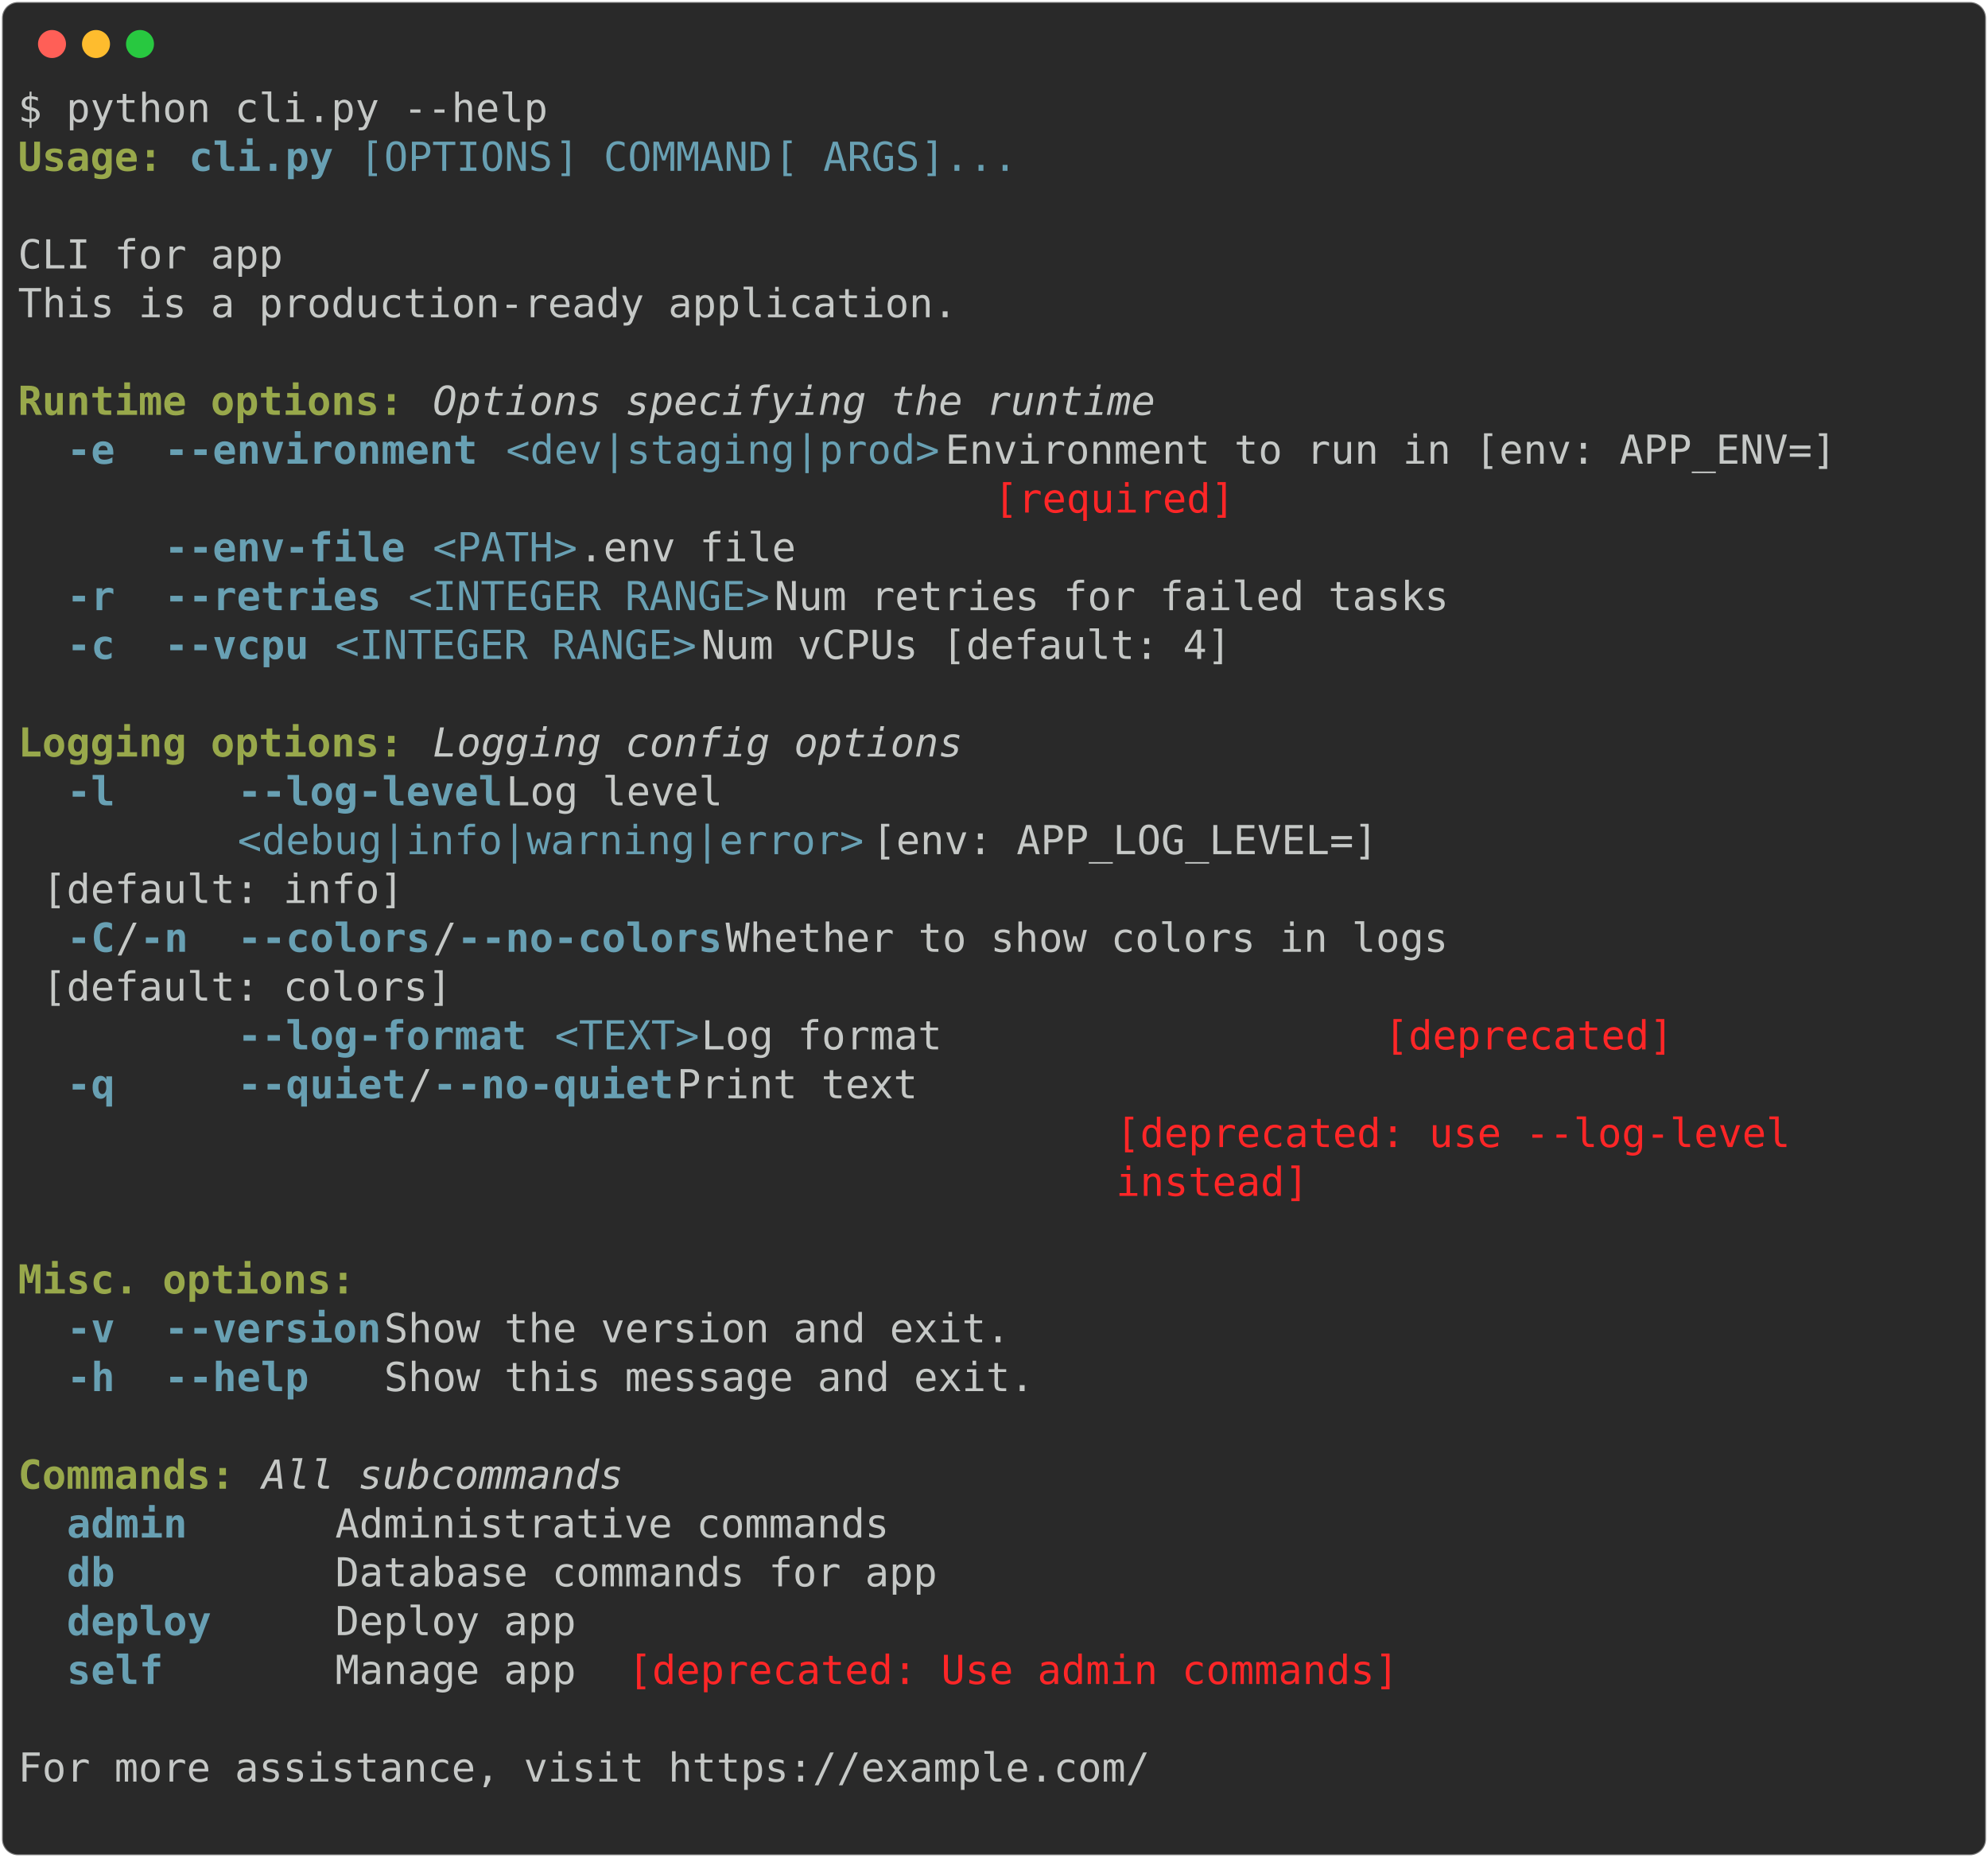
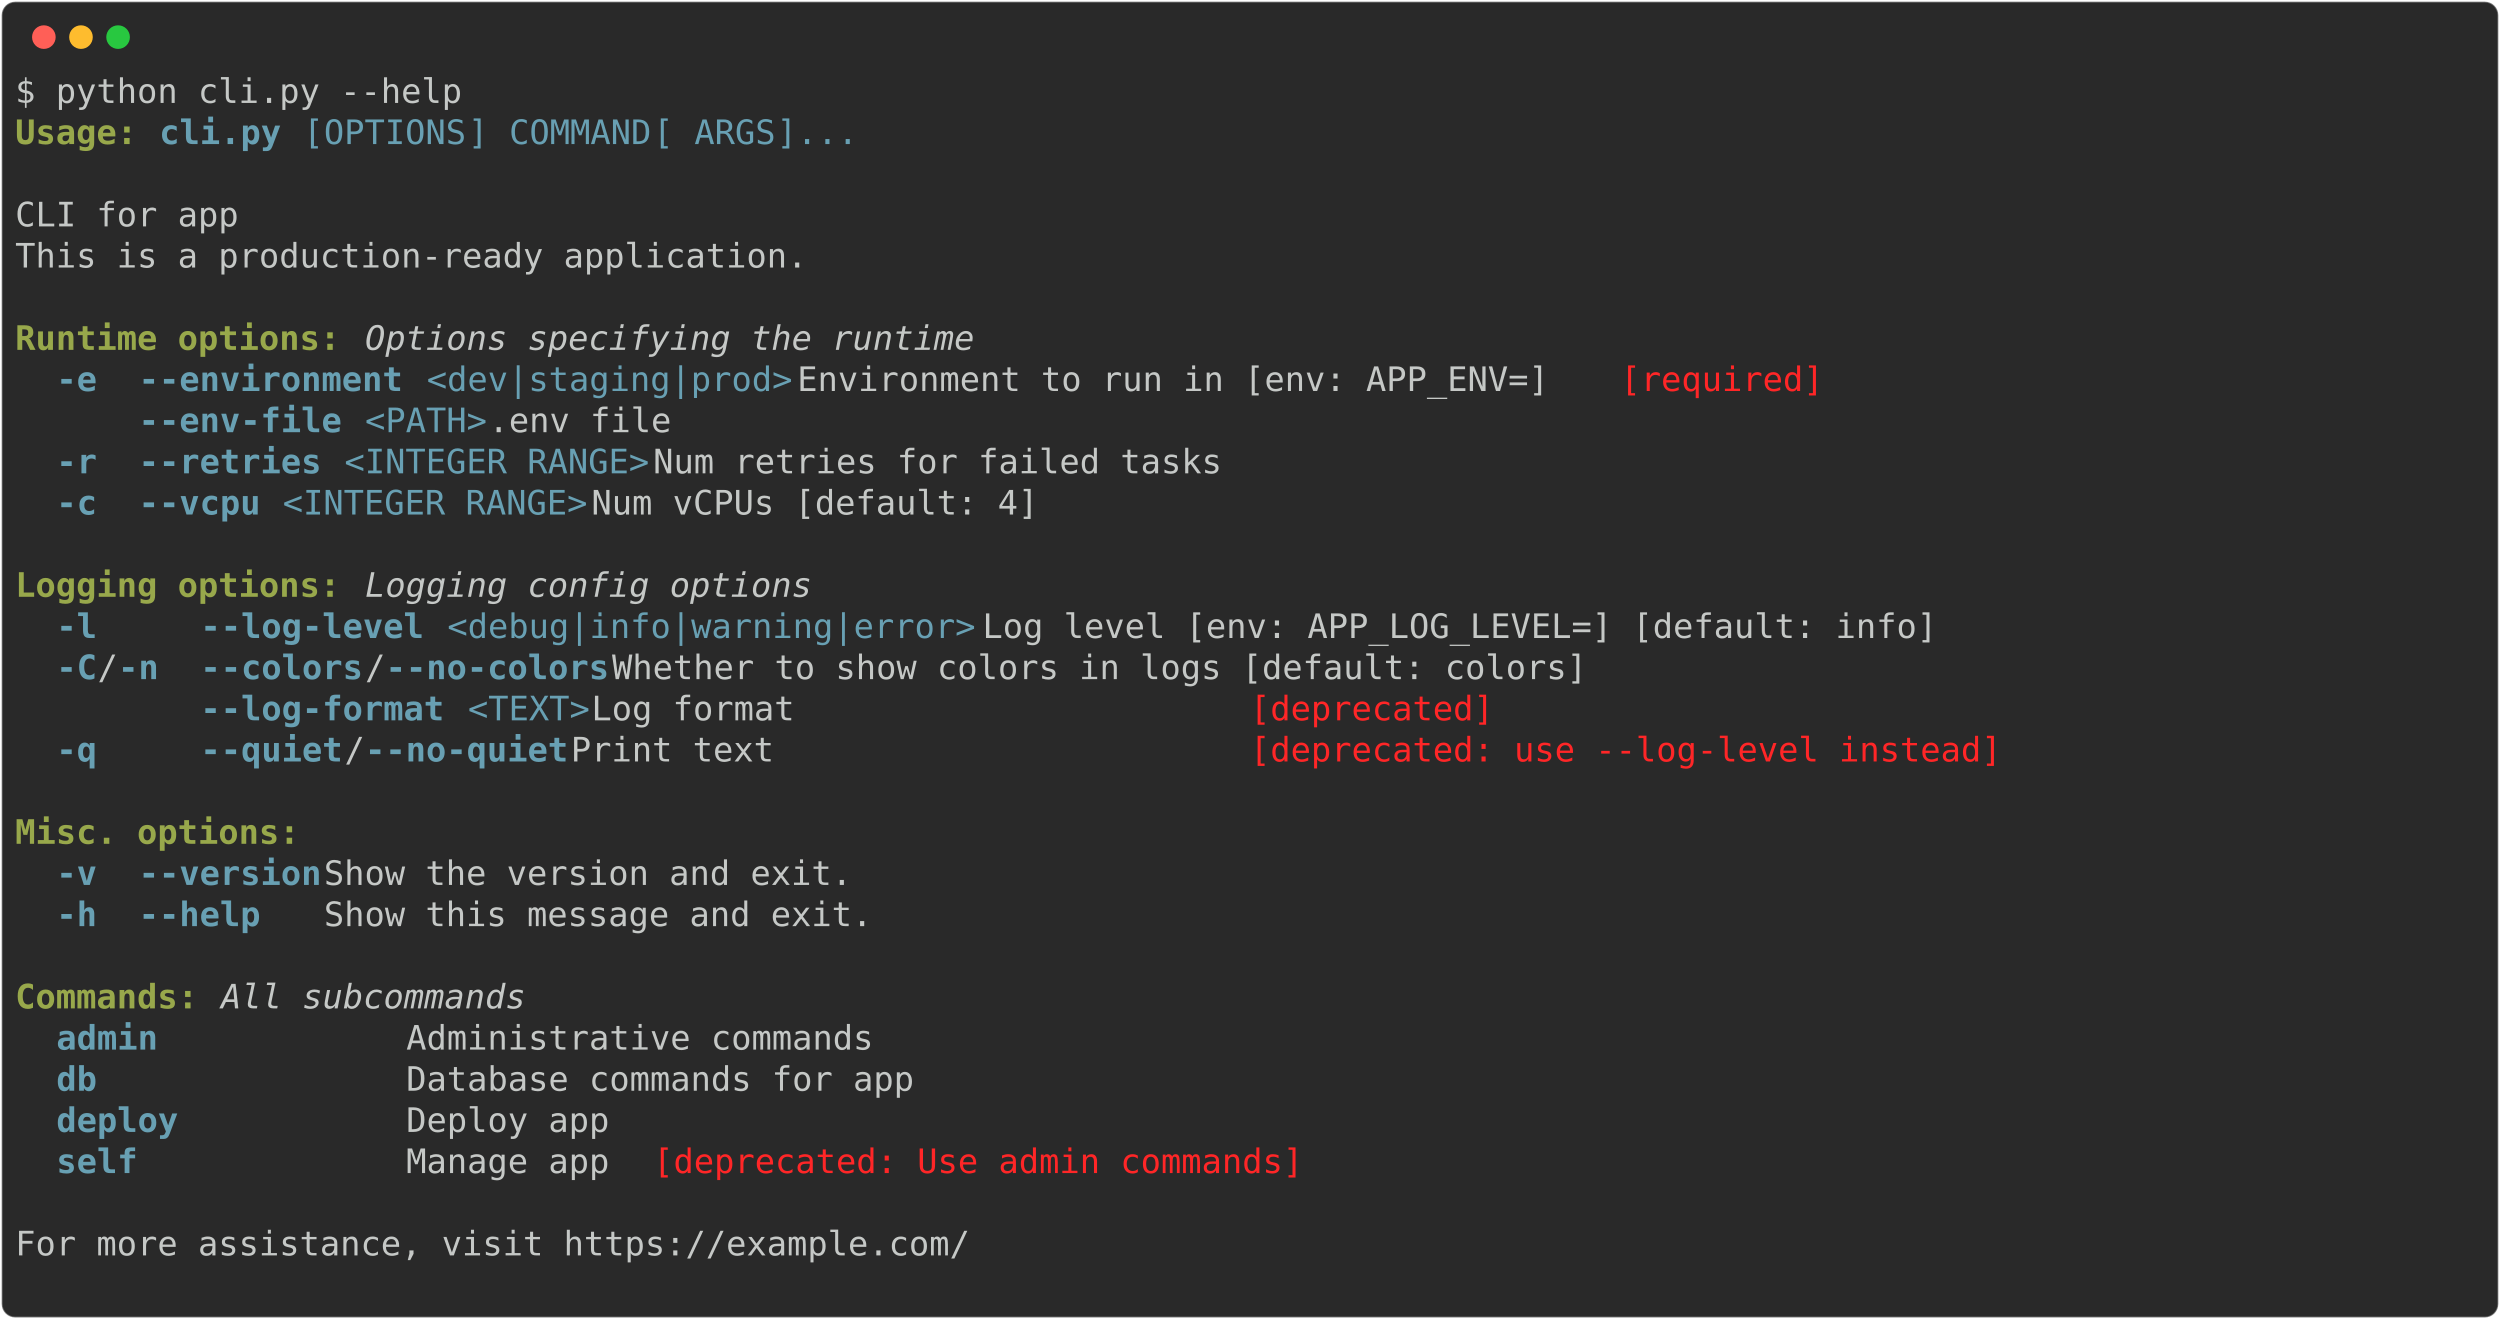
- <svg xmlns="http://www.w3.org/2000/svg" class="rich-terminal" viewBox="0 0 994 928.4">
+ <svg xmlns="http://www.w3.org/2000/svg" class="rich-terminal" viewBox="0 0 1482 782.0">
  <style>

    @font-face {
        font-family: "Fira Code";
        src: local("FiraCode-Regular"),
                url("https://cdnjs.cloudflare.com/ajax/libs/firacode/6.2.0/woff2/FiraCode-Regular.woff2") format("woff2"),
                url("https://cdnjs.cloudflare.com/ajax/libs/firacode/6.2.0/woff/FiraCode-Regular.woff") format("woff");
        font-style: normal;
        font-weight: 400;
    }
    @font-face {
        font-family: "Fira Code";
        src: local("FiraCode-Bold"),
                url("https://cdnjs.cloudflare.com/ajax/libs/firacode/6.2.0/woff2/FiraCode-Bold.woff2") format("woff2"),
                url("https://cdnjs.cloudflare.com/ajax/libs/firacode/6.2.0/woff/FiraCode-Bold.woff") format("woff");
        font-style: bold;
        font-weight: 700;
    }

-     .terminal-441040165-matrix {
+     .terminal-1874099730-matrix {
        font-family: Fira Code, monospace;
        font-size: 20px;
        line-height: 24.4px;
        font-variant-east-asian: full-width;
    }

-     .terminal-441040165-title {
+     .terminal-1874099730-title {
        font-size: 18px;
        font-weight: bold;
        font-family: arial;
    }

-     .terminal-441040165-r1 { fill: #c5c8c6 }
- .terminal-441040165-r2 { fill: #98a84b;font-weight: bold }
- .terminal-441040165-r3 { fill: #68a0b3;font-weight: bold }
- .terminal-441040165-r4 { fill: #68a0b3 }
- .terminal-441040165-r5 { fill: #98a84b }
- .terminal-441040165-r6 { fill: #c5c8c6;font-style: italic; }
- .terminal-441040165-r7 { fill: #ff2627 }
+     .terminal-1874099730-r1 { fill: #c5c8c6 }
+ .terminal-1874099730-r2 { fill: #98a84b;font-weight: bold }
+ .terminal-1874099730-r3 { fill: #68a0b3;font-weight: bold }
+ .terminal-1874099730-r4 { fill: #68a0b3 }
+ .terminal-1874099730-r5 { fill: #98a84b }
+ .terminal-1874099730-r6 { fill: #c5c8c6;font-style: italic; }
+ .terminal-1874099730-r7 { fill: #ff2627 }
    </style>
  <defs>
-     <clipPath id="terminal-441040165-clip-terminal">
-       <rect x="0" y="0" width="975.0" height="877.4" />
-     </clipPath>
-     <clipPath id="terminal-441040165-line-0">
-       <rect x="0" y="1.5" width="976" height="24.65" />
-     </clipPath>
-     <clipPath id="terminal-441040165-line-1">
-       <rect x="0" y="25.9" width="976" height="24.65" />
-     </clipPath>
-     <clipPath id="terminal-441040165-line-2">
-       <rect x="0" y="50.3" width="976" height="24.65" />
-     </clipPath>
-     <clipPath id="terminal-441040165-line-3">
-       <rect x="0" y="74.7" width="976" height="24.65" />
-     </clipPath>
-     <clipPath id="terminal-441040165-line-4">
-       <rect x="0" y="99.1" width="976" height="24.65" />
-     </clipPath>
-     <clipPath id="terminal-441040165-line-5">
-       <rect x="0" y="123.5" width="976" height="24.65" />
-     </clipPath>
-     <clipPath id="terminal-441040165-line-6">
-       <rect x="0" y="147.9" width="976" height="24.65" />
-     </clipPath>
-     <clipPath id="terminal-441040165-line-7">
-       <rect x="0" y="172.3" width="976" height="24.65" />
-     </clipPath>
-     <clipPath id="terminal-441040165-line-8">
-       <rect x="0" y="196.7" width="976" height="24.65" />
-     </clipPath>
-     <clipPath id="terminal-441040165-line-9">
-       <rect x="0" y="221.1" width="976" height="24.65" />
-     </clipPath>
-     <clipPath id="terminal-441040165-line-10">
-       <rect x="0" y="245.5" width="976" height="24.65" />
-     </clipPath>
-     <clipPath id="terminal-441040165-line-11">
-       <rect x="0" y="269.9" width="976" height="24.65" />
-     </clipPath>
-     <clipPath id="terminal-441040165-line-12">
-       <rect x="0" y="294.3" width="976" height="24.65" />
-     </clipPath>
-     <clipPath id="terminal-441040165-line-13">
-       <rect x="0" y="318.7" width="976" height="24.65" />
-     </clipPath>
-     <clipPath id="terminal-441040165-line-14">
-       <rect x="0" y="343.1" width="976" height="24.65" />
-     </clipPath>
-     <clipPath id="terminal-441040165-line-15">
-       <rect x="0" y="367.5" width="976" height="24.65" />
-     </clipPath>
-     <clipPath id="terminal-441040165-line-16">
-       <rect x="0" y="391.9" width="976" height="24.65" />
-     </clipPath>
-     <clipPath id="terminal-441040165-line-17">
-       <rect x="0" y="416.3" width="976" height="24.65" />
-     </clipPath>
-     <clipPath id="terminal-441040165-line-18">
-       <rect x="0" y="440.7" width="976" height="24.65" />
-     </clipPath>
-     <clipPath id="terminal-441040165-line-19">
-       <rect x="0" y="465.1" width="976" height="24.65" />
-     </clipPath>
-     <clipPath id="terminal-441040165-line-20">
-       <rect x="0" y="489.5" width="976" height="24.65" />
-     </clipPath>
-     <clipPath id="terminal-441040165-line-21">
-       <rect x="0" y="513.9" width="976" height="24.65" />
-     </clipPath>
-     <clipPath id="terminal-441040165-line-22">
-       <rect x="0" y="538.3" width="976" height="24.65" />
-     </clipPath>
-     <clipPath id="terminal-441040165-line-23">
-       <rect x="0" y="562.7" width="976" height="24.65" />
-     </clipPath>
-     <clipPath id="terminal-441040165-line-24">
-       <rect x="0" y="587.1" width="976" height="24.65" />
-     </clipPath>
-     <clipPath id="terminal-441040165-line-25">
-       <rect x="0" y="611.5" width="976" height="24.65" />
-     </clipPath>
-     <clipPath id="terminal-441040165-line-26">
-       <rect x="0" y="635.9" width="976" height="24.65" />
-     </clipPath>
-     <clipPath id="terminal-441040165-line-27">
-       <rect x="0" y="660.3" width="976" height="24.65" />
-     </clipPath>
-     <clipPath id="terminal-441040165-line-28">
-       <rect x="0" y="684.7" width="976" height="24.65" />
-     </clipPath>
-     <clipPath id="terminal-441040165-line-29">
-       <rect x="0" y="709.1" width="976" height="24.65" />
-     </clipPath>
-     <clipPath id="terminal-441040165-line-30">
-       <rect x="0" y="733.5" width="976" height="24.65" />
-     </clipPath>
-     <clipPath id="terminal-441040165-line-31">
-       <rect x="0" y="757.9" width="976" height="24.65" />
-     </clipPath>
-     <clipPath id="terminal-441040165-line-32">
-       <rect x="0" y="782.3" width="976" height="24.65" />
-     </clipPath>
-     <clipPath id="terminal-441040165-line-33">
-       <rect x="0" y="806.7" width="976" height="24.65" />
-     </clipPath>
-     <clipPath id="terminal-441040165-line-34">
-       <rect x="0" y="831.1" width="976" height="24.65" />
+     <clipPath id="terminal-1874099730-clip-terminal">
+       <rect x="0" y="0" width="1463.0" height="731.0" />
+     </clipPath>
+     <clipPath id="terminal-1874099730-line-0">
+       <rect x="0" y="1.5" width="1464" height="24.65" />
+     </clipPath>
+     <clipPath id="terminal-1874099730-line-1">
+       <rect x="0" y="25.9" width="1464" height="24.65" />
+     </clipPath>
+     <clipPath id="terminal-1874099730-line-2">
+       <rect x="0" y="50.3" width="1464" height="24.65" />
+     </clipPath>
+     <clipPath id="terminal-1874099730-line-3">
+       <rect x="0" y="74.7" width="1464" height="24.65" />
+     </clipPath>
+     <clipPath id="terminal-1874099730-line-4">
+       <rect x="0" y="99.1" width="1464" height="24.65" />
+     </clipPath>
+     <clipPath id="terminal-1874099730-line-5">
+       <rect x="0" y="123.5" width="1464" height="24.65" />
+     </clipPath>
+     <clipPath id="terminal-1874099730-line-6">
+       <rect x="0" y="147.9" width="1464" height="24.65" />
+     </clipPath>
+     <clipPath id="terminal-1874099730-line-7">
+       <rect x="0" y="172.3" width="1464" height="24.65" />
+     </clipPath>
+     <clipPath id="terminal-1874099730-line-8">
+       <rect x="0" y="196.7" width="1464" height="24.65" />
+     </clipPath>
+     <clipPath id="terminal-1874099730-line-9">
+       <rect x="0" y="221.1" width="1464" height="24.65" />
+     </clipPath>
+     <clipPath id="terminal-1874099730-line-10">
+       <rect x="0" y="245.5" width="1464" height="24.65" />
+     </clipPath>
+     <clipPath id="terminal-1874099730-line-11">
+       <rect x="0" y="269.9" width="1464" height="24.65" />
+     </clipPath>
+     <clipPath id="terminal-1874099730-line-12">
+       <rect x="0" y="294.3" width="1464" height="24.65" />
+     </clipPath>
+     <clipPath id="terminal-1874099730-line-13">
+       <rect x="0" y="318.7" width="1464" height="24.65" />
+     </clipPath>
+     <clipPath id="terminal-1874099730-line-14">
+       <rect x="0" y="343.1" width="1464" height="24.65" />
+     </clipPath>
+     <clipPath id="terminal-1874099730-line-15">
+       <rect x="0" y="367.5" width="1464" height="24.65" />
+     </clipPath>
+     <clipPath id="terminal-1874099730-line-16">
+       <rect x="0" y="391.9" width="1464" height="24.65" />
+     </clipPath>
+     <clipPath id="terminal-1874099730-line-17">
+       <rect x="0" y="416.3" width="1464" height="24.65" />
+     </clipPath>
+     <clipPath id="terminal-1874099730-line-18">
+       <rect x="0" y="440.7" width="1464" height="24.65" />
+     </clipPath>
+     <clipPath id="terminal-1874099730-line-19">
+       <rect x="0" y="465.1" width="1464" height="24.65" />
+     </clipPath>
+     <clipPath id="terminal-1874099730-line-20">
+       <rect x="0" y="489.5" width="1464" height="24.65" />
+     </clipPath>
+     <clipPath id="terminal-1874099730-line-21">
+       <rect x="0" y="513.9" width="1464" height="24.65" />
+     </clipPath>
+     <clipPath id="terminal-1874099730-line-22">
+       <rect x="0" y="538.3" width="1464" height="24.65" />
+     </clipPath>
+     <clipPath id="terminal-1874099730-line-23">
+       <rect x="0" y="562.7" width="1464" height="24.65" />
+     </clipPath>
+     <clipPath id="terminal-1874099730-line-24">
+       <rect x="0" y="587.1" width="1464" height="24.65" />
+     </clipPath>
+     <clipPath id="terminal-1874099730-line-25">
+       <rect x="0" y="611.5" width="1464" height="24.65" />
+     </clipPath>
+     <clipPath id="terminal-1874099730-line-26">
+       <rect x="0" y="635.9" width="1464" height="24.65" />
+     </clipPath>
+     <clipPath id="terminal-1874099730-line-27">
+       <rect x="0" y="660.3" width="1464" height="24.65" />
+     </clipPath>
+     <clipPath id="terminal-1874099730-line-28">
+       <rect x="0" y="684.7" width="1464" height="24.65" />
    </clipPath>
  </defs>
-   <rect fill="#292929" stroke="rgba(255,255,255,0.35)" stroke-width="1" x="1" y="1" width="992" height="926.4" rx="8" />
+   <rect fill="#292929" stroke="rgba(255,255,255,0.35)" stroke-width="1" x="1" y="1" width="1480" height="780" rx="8" />
  <g transform="translate(26,22)">
    <circle cx="0" cy="0" r="7" fill="#ff5f57" />
    <circle cx="22" cy="0" r="7" fill="#febc2e" />
    <circle cx="44" cy="0" r="7" fill="#28c840" />
  </g>
-   <g transform="translate(9, 41)" clip-path="url(#terminal-441040165-clip-terminal)">
-     <g class="terminal-441040165-matrix">
-       <text class="terminal-441040165-r1" x="0" y="20" textLength="268.4" clip-path="url(#terminal-441040165-line-0)">$ python cli.py --help</text>
-       <text class="terminal-441040165-r1" x="976" y="20" textLength="12.2" clip-path="url(#terminal-441040165-line-0)">
- </text>
-       <text class="terminal-441040165-r2" x="0" y="44.4" textLength="73.2" clip-path="url(#terminal-441040165-line-1)">Usage:</text>
-       <text class="terminal-441040165-r3" x="85.4" y="44.4" textLength="73.2" clip-path="url(#terminal-441040165-line-1)">cli.py</text>
-       <text class="terminal-441040165-r4" x="170.8" y="44.4" textLength="12.2" clip-path="url(#terminal-441040165-line-1)">[</text>
-       <text class="terminal-441040165-r4" x="183" y="44.4" textLength="85.4" clip-path="url(#terminal-441040165-line-1)">OPTIONS</text>
-       <text class="terminal-441040165-r4" x="268.4" y="44.4" textLength="24.4" clip-path="url(#terminal-441040165-line-1)">] </text>
-       <text class="terminal-441040165-r4" x="292.8" y="44.4" textLength="85.4" clip-path="url(#terminal-441040165-line-1)">COMMAND</text>
-       <text class="terminal-441040165-r4" x="378.2" y="44.4" textLength="24.4" clip-path="url(#terminal-441040165-line-1)"> [</text>
-       <text class="terminal-441040165-r4" x="402.6" y="44.4" textLength="48.8" clip-path="url(#terminal-441040165-line-1)">ARGS</text>
-       <text class="terminal-441040165-r4" x="451.4" y="44.4" textLength="48.8" clip-path="url(#terminal-441040165-line-1)">]...</text>
-       <text class="terminal-441040165-r1" x="976" y="44.4" textLength="12.2" clip-path="url(#terminal-441040165-line-1)">
- </text>
-       <text class="terminal-441040165-r1" x="976" y="68.8" textLength="12.2" clip-path="url(#terminal-441040165-line-2)">
- </text>
-       <text class="terminal-441040165-r1" x="0" y="93.2" textLength="976" clip-path="url(#terminal-441040165-line-3)">CLI for app                                                                     </text>
-       <text class="terminal-441040165-r1" x="976" y="93.2" textLength="12.2" clip-path="url(#terminal-441040165-line-3)">
- </text>
-       <text class="terminal-441040165-r1" x="0" y="117.6" textLength="976" clip-path="url(#terminal-441040165-line-4)">This is a production-ready application.                                         </text>
-       <text class="terminal-441040165-r1" x="976" y="117.6" textLength="12.2" clip-path="url(#terminal-441040165-line-4)">
- </text>
-       <text class="terminal-441040165-r1" x="976" y="142" textLength="12.2" clip-path="url(#terminal-441040165-line-5)">
- </text>
-       <text class="terminal-441040165-r2" x="0" y="166.4" textLength="195.2" clip-path="url(#terminal-441040165-line-6)">Runtime options:</text>
-       <text class="terminal-441040165-r6" x="207.4" y="166.4" textLength="366" clip-path="url(#terminal-441040165-line-6)">Options specifying the runtime</text>
-       <text class="terminal-441040165-r1" x="976" y="166.4" textLength="12.2" clip-path="url(#terminal-441040165-line-6)">
- </text>
-       <text class="terminal-441040165-r3" x="24.4" y="190.8" textLength="24.4" clip-path="url(#terminal-441040165-line-7)">-e</text>
-       <text class="terminal-441040165-r3" x="73.2" y="190.8" textLength="158.6" clip-path="url(#terminal-441040165-line-7)">--environment</text>
-       <text class="terminal-441040165-r4" x="244" y="190.8" textLength="219.6" clip-path="url(#terminal-441040165-line-7)">&lt;dev|staging|prod&gt;</text>
-       <text class="terminal-441040165-r1" x="463.6" y="190.8" textLength="500.2" clip-path="url(#terminal-441040165-line-7)">  Environment to run in [env: APP_ENV=]  </text>
-       <text class="terminal-441040165-r1" x="976" y="190.8" textLength="12.2" clip-path="url(#terminal-441040165-line-7)">
- </text>
-       <text class="terminal-441040165-r7" x="488" y="215.2" textLength="256.2" clip-path="url(#terminal-441040165-line-8)">[required]           </text>
-       <text class="terminal-441040165-r1" x="976" y="215.2" textLength="12.2" clip-path="url(#terminal-441040165-line-8)">
- </text>
-       <text class="terminal-441040165-r3" x="73.2" y="239.6" textLength="122" clip-path="url(#terminal-441040165-line-9)">--env-file</text>
-       <text class="terminal-441040165-r4" x="207.4" y="239.6" textLength="73.2" clip-path="url(#terminal-441040165-line-9)">&lt;PATH&gt;</text>
-       <text class="terminal-441040165-r1" x="280.6" y="239.6" textLength="683.2" clip-path="url(#terminal-441040165-line-9)">                 .env file                              </text>
-       <text class="terminal-441040165-r1" x="976" y="239.6" textLength="12.2" clip-path="url(#terminal-441040165-line-9)">
- </text>
-       <text class="terminal-441040165-r3" x="24.4" y="264" textLength="24.4" clip-path="url(#terminal-441040165-line-10)">-r</text>
-       <text class="terminal-441040165-r3" x="73.2" y="264" textLength="109.8" clip-path="url(#terminal-441040165-line-10)">--retries</text>
-       <text class="terminal-441040165-r4" x="195.2" y="264" textLength="183" clip-path="url(#terminal-441040165-line-10)">&lt;INTEGER RANGE&gt;</text>
-       <text class="terminal-441040165-r1" x="378.2" y="264" textLength="585.6" clip-path="url(#terminal-441040165-line-10)">         Num retries for failed tasks           </text>
-       <text class="terminal-441040165-r1" x="976" y="264" textLength="12.2" clip-path="url(#terminal-441040165-line-10)">
- </text>
-       <text class="terminal-441040165-r3" x="24.4" y="288.4" textLength="24.4" clip-path="url(#terminal-441040165-line-11)">-c</text>
-       <text class="terminal-441040165-r3" x="73.2" y="288.4" textLength="73.2" clip-path="url(#terminal-441040165-line-11)">--vcpu</text>
-       <text class="terminal-441040165-r4" x="158.6" y="288.4" textLength="183" clip-path="url(#terminal-441040165-line-11)">&lt;INTEGER RANGE&gt;</text>
-       <text class="terminal-441040165-r1" x="341.6" y="288.4" textLength="622.2" clip-path="url(#terminal-441040165-line-11)">            Num vCPUs [default: 4]                 </text>
-       <text class="terminal-441040165-r1" x="976" y="288.4" textLength="12.2" clip-path="url(#terminal-441040165-line-11)">
- </text>
-       <text class="terminal-441040165-r1" x="976" y="312.8" textLength="12.2" clip-path="url(#terminal-441040165-line-12)">
- </text>
-       <text class="terminal-441040165-r2" x="0" y="337.2" textLength="195.2" clip-path="url(#terminal-441040165-line-13)">Logging options:</text>
-       <text class="terminal-441040165-r6" x="207.4" y="337.2" textLength="268.4" clip-path="url(#terminal-441040165-line-13)">Logging config options</text>
-       <text class="terminal-441040165-r1" x="976" y="337.2" textLength="12.2" clip-path="url(#terminal-441040165-line-13)">
- </text>
-       <text class="terminal-441040165-r3" x="24.4" y="361.6" textLength="61" clip-path="url(#terminal-441040165-line-14)">-l   </text>
-       <text class="terminal-441040165-r3" x="109.8" y="361.6" textLength="134.2" clip-path="url(#terminal-441040165-line-14)">--log-level</text>
-       <text class="terminal-441040165-r1" x="244" y="361.6" textLength="719.8" clip-path="url(#terminal-441040165-line-14)">                         Log level                         </text>
-       <text class="terminal-441040165-r1" x="976" y="361.6" textLength="12.2" clip-path="url(#terminal-441040165-line-14)">
- </text>
-       <text class="terminal-441040165-r4" x="109.8" y="386" textLength="317.2" clip-path="url(#terminal-441040165-line-15)">&lt;debug|info|warning|error&gt;</text>
-       <text class="terminal-441040165-r1" x="427" y="386" textLength="536.8" clip-path="url(#terminal-441040165-line-15)">          [env: APP_LOG_LEVEL=]             </text>
-       <text class="terminal-441040165-r1" x="976" y="386" textLength="12.2" clip-path="url(#terminal-441040165-line-15)">
- </text>
-       <text class="terminal-441040165-r1" x="12.2" y="410.4" textLength="951.6" clip-path="url(#terminal-441040165-line-16)">                                            [default: info]                   </text>
-       <text class="terminal-441040165-r1" x="976" y="410.4" textLength="12.2" clip-path="url(#terminal-441040165-line-16)">
- </text>
-       <text class="terminal-441040165-r3" x="24.4" y="434.8" textLength="24.4" clip-path="url(#terminal-441040165-line-17)">-C</text>
-       <text class="terminal-441040165-r1" x="48.8" y="434.8" textLength="12.2" clip-path="url(#terminal-441040165-line-17)">/</text>
-       <text class="terminal-441040165-r3" x="61" y="434.8" textLength="24.4" clip-path="url(#terminal-441040165-line-17)">-n</text>
-       <text class="terminal-441040165-r3" x="109.8" y="434.8" textLength="97.6" clip-path="url(#terminal-441040165-line-17)">--colors</text>
-       <text class="terminal-441040165-r1" x="207.4" y="434.8" textLength="12.2" clip-path="url(#terminal-441040165-line-17)">/</text>
-       <text class="terminal-441040165-r3" x="219.6" y="434.8" textLength="134.2" clip-path="url(#terminal-441040165-line-17)">--no-colors</text>
-       <text class="terminal-441040165-r1" x="353.8" y="434.8" textLength="610" clip-path="url(#terminal-441040165-line-17)">                Whether to show colors in logs    </text>
-       <text class="terminal-441040165-r1" x="976" y="434.8" textLength="12.2" clip-path="url(#terminal-441040165-line-17)">
- </text>
-       <text class="terminal-441040165-r1" x="12.2" y="459.2" textLength="951.6" clip-path="url(#terminal-441040165-line-18)">                                            [default: colors]                 </text>
-       <text class="terminal-441040165-r1" x="976" y="459.2" textLength="12.2" clip-path="url(#terminal-441040165-line-18)">
- </text>
-       <text class="terminal-441040165-r3" x="109.8" y="483.6" textLength="146.4" clip-path="url(#terminal-441040165-line-19)">--log-format</text>
-       <text class="terminal-441040165-r4" x="268.4" y="483.6" textLength="73.2" clip-path="url(#terminal-441040165-line-19)">&lt;TEXT&gt;</text>
-       <text class="terminal-441040165-r1" x="341.6" y="483.6" textLength="341.6" clip-path="url(#terminal-441040165-line-19)">                 Log format </text>
-       <text class="terminal-441040165-r7" x="683.2" y="483.6" textLength="146.4" clip-path="url(#terminal-441040165-line-19)">[deprecated]</text>
-       <text class="terminal-441040165-r1" x="976" y="483.6" textLength="12.2" clip-path="url(#terminal-441040165-line-19)">
- </text>
-       <text class="terminal-441040165-r3" x="24.4" y="508" textLength="61" clip-path="url(#terminal-441040165-line-20)">-q   </text>
-       <text class="terminal-441040165-r3" x="109.8" y="508" textLength="85.4" clip-path="url(#terminal-441040165-line-20)">--quiet</text>
-       <text class="terminal-441040165-r1" x="195.2" y="508" textLength="12.2" clip-path="url(#terminal-441040165-line-20)">/</text>
-       <text class="terminal-441040165-r3" x="207.4" y="508" textLength="122" clip-path="url(#terminal-441040165-line-20)">--no-quiet</text>
-       <text class="terminal-441040165-r1" x="329.4" y="508" textLength="634.4" clip-path="url(#terminal-441040165-line-20)">                  Print text                        </text>
-       <text class="terminal-441040165-r1" x="976" y="508" textLength="12.2" clip-path="url(#terminal-441040165-line-20)">
- </text>
-       <text class="terminal-441040165-r7" x="549" y="532.4" textLength="414.8" clip-path="url(#terminal-441040165-line-21)">[deprecated: use --log-level      </text>
-       <text class="terminal-441040165-r1" x="976" y="532.4" textLength="12.2" clip-path="url(#terminal-441040165-line-21)">
- </text>
-       <text class="terminal-441040165-r7" x="549" y="556.8" textLength="414.8" clip-path="url(#terminal-441040165-line-22)">instead]                          </text>
-       <text class="terminal-441040165-r1" x="976" y="556.8" textLength="12.2" clip-path="url(#terminal-441040165-line-22)">
- </text>
-       <text class="terminal-441040165-r1" x="976" y="581.2" textLength="12.2" clip-path="url(#terminal-441040165-line-23)">
- </text>
-       <text class="terminal-441040165-r2" x="0" y="605.6" textLength="170.8" clip-path="url(#terminal-441040165-line-24)">Misc. options:</text>
-       <text class="terminal-441040165-r1" x="976" y="605.6" textLength="12.2" clip-path="url(#terminal-441040165-line-24)">
- </text>
-       <text class="terminal-441040165-r3" x="24.4" y="630" textLength="24.4" clip-path="url(#terminal-441040165-line-25)">-v</text>
-       <text class="terminal-441040165-r3" x="73.2" y="630" textLength="109.8" clip-path="url(#terminal-441040165-line-25)">--version</text>
-       <text class="terminal-441040165-r1" x="183" y="630" textLength="780.8" clip-path="url(#terminal-441040165-line-25)">  Show the version and exit.                                    </text>
-       <text class="terminal-441040165-r1" x="976" y="630" textLength="12.2" clip-path="url(#terminal-441040165-line-25)">
- </text>
-       <text class="terminal-441040165-r3" x="24.4" y="654.4" textLength="24.4" clip-path="url(#terminal-441040165-line-26)">-h</text>
-       <text class="terminal-441040165-r3" x="73.2" y="654.4" textLength="109.8" clip-path="url(#terminal-441040165-line-26)">--help   </text>
-       <text class="terminal-441040165-r1" x="183" y="654.4" textLength="780.8" clip-path="url(#terminal-441040165-line-26)">  Show this message and exit.                                   </text>
-       <text class="terminal-441040165-r1" x="976" y="654.4" textLength="12.2" clip-path="url(#terminal-441040165-line-26)">
- </text>
-       <text class="terminal-441040165-r1" x="976" y="678.8" textLength="12.2" clip-path="url(#terminal-441040165-line-27)">
- </text>
-       <text class="terminal-441040165-r2" x="0" y="703.2" textLength="109.8" clip-path="url(#terminal-441040165-line-28)">Commands:</text>
-       <text class="terminal-441040165-r6" x="122" y="703.2" textLength="183" clip-path="url(#terminal-441040165-line-28)">All subcommands</text>
-       <text class="terminal-441040165-r1" x="976" y="703.2" textLength="12.2" clip-path="url(#terminal-441040165-line-28)">
- </text>
-       <text class="terminal-441040165-r3" x="24.4" y="727.6" textLength="122" clip-path="url(#terminal-441040165-line-29)">admin     </text>
-       <text class="terminal-441040165-r1" x="158.6" y="727.6" textLength="805.2" clip-path="url(#terminal-441040165-line-29)"> Administrative commands                                          </text>
-       <text class="terminal-441040165-r1" x="976" y="727.6" textLength="12.2" clip-path="url(#terminal-441040165-line-29)">
- </text>
-       <text class="terminal-441040165-r3" x="24.4" y="752" textLength="122" clip-path="url(#terminal-441040165-line-30)">db        </text>
-       <text class="terminal-441040165-r1" x="158.6" y="752" textLength="805.2" clip-path="url(#terminal-441040165-line-30)"> Database commands for app                                        </text>
-       <text class="terminal-441040165-r1" x="976" y="752" textLength="12.2" clip-path="url(#terminal-441040165-line-30)">
- </text>
-       <text class="terminal-441040165-r3" x="24.4" y="776.4" textLength="122" clip-path="url(#terminal-441040165-line-31)">deploy    </text>
-       <text class="terminal-441040165-r1" x="158.6" y="776.4" textLength="805.2" clip-path="url(#terminal-441040165-line-31)"> Deploy app                                                       </text>
-       <text class="terminal-441040165-r1" x="976" y="776.4" textLength="12.2" clip-path="url(#terminal-441040165-line-31)">
- </text>
-       <text class="terminal-441040165-r3" x="24.4" y="800.8" textLength="122" clip-path="url(#terminal-441040165-line-32)">self      </text>
-       <text class="terminal-441040165-r1" x="158.6" y="800.8" textLength="146.4" clip-path="url(#terminal-441040165-line-32)"> Manage app </text>
-       <text class="terminal-441040165-r7" x="305" y="800.8" textLength="390.4" clip-path="url(#terminal-441040165-line-32)">[deprecated: Use admin commands]</text>
-       <text class="terminal-441040165-r1" x="976" y="800.8" textLength="12.2" clip-path="url(#terminal-441040165-line-32)">
- </text>
-       <text class="terminal-441040165-r1" x="976" y="825.2" textLength="12.2" clip-path="url(#terminal-441040165-line-33)">
- </text>
-       <text class="terminal-441040165-r1" x="0" y="849.6" textLength="976" clip-path="url(#terminal-441040165-line-34)">For more assistance, visit https://example.com/                                 </text>
-       <text class="terminal-441040165-r1" x="976" y="849.6" textLength="12.2" clip-path="url(#terminal-441040165-line-34)">
- </text>
-       <text class="terminal-441040165-r1" x="976" y="874" textLength="12.2" clip-path="url(#terminal-441040165-line-35)">
+   <g transform="translate(9, 41)" clip-path="url(#terminal-1874099730-clip-terminal)">
+     <g class="terminal-1874099730-matrix">
+       <text class="terminal-1874099730-r1" x="0" y="20" textLength="268.4" clip-path="url(#terminal-1874099730-line-0)">$ python cli.py --help</text>
+       <text class="terminal-1874099730-r1" x="1464" y="20" textLength="12.2" clip-path="url(#terminal-1874099730-line-0)">
+ </text>
+       <text class="terminal-1874099730-r2" x="0" y="44.4" textLength="73.2" clip-path="url(#terminal-1874099730-line-1)">Usage:</text>
+       <text class="terminal-1874099730-r3" x="85.4" y="44.4" textLength="73.2" clip-path="url(#terminal-1874099730-line-1)">cli.py</text>
+       <text class="terminal-1874099730-r4" x="170.8" y="44.4" textLength="12.2" clip-path="url(#terminal-1874099730-line-1)">[</text>
+       <text class="terminal-1874099730-r4" x="183" y="44.4" textLength="85.4" clip-path="url(#terminal-1874099730-line-1)">OPTIONS</text>
+       <text class="terminal-1874099730-r4" x="268.4" y="44.4" textLength="24.4" clip-path="url(#terminal-1874099730-line-1)">] </text>
+       <text class="terminal-1874099730-r4" x="292.8" y="44.4" textLength="85.4" clip-path="url(#terminal-1874099730-line-1)">COMMAND</text>
+       <text class="terminal-1874099730-r4" x="378.2" y="44.4" textLength="24.4" clip-path="url(#terminal-1874099730-line-1)"> [</text>
+       <text class="terminal-1874099730-r4" x="402.6" y="44.4" textLength="48.8" clip-path="url(#terminal-1874099730-line-1)">ARGS</text>
+       <text class="terminal-1874099730-r4" x="451.4" y="44.4" textLength="48.8" clip-path="url(#terminal-1874099730-line-1)">]...</text>
+       <text class="terminal-1874099730-r1" x="1464" y="44.4" textLength="12.2" clip-path="url(#terminal-1874099730-line-1)">
+ </text>
+       <text class="terminal-1874099730-r1" x="1464" y="68.8" textLength="12.2" clip-path="url(#terminal-1874099730-line-2)">
+ </text>
+       <text class="terminal-1874099730-r1" x="0" y="93.2" textLength="1464" clip-path="url(#terminal-1874099730-line-3)">CLI for app                                                                                                             </text>
+       <text class="terminal-1874099730-r1" x="1464" y="93.2" textLength="12.2" clip-path="url(#terminal-1874099730-line-3)">
+ </text>
+       <text class="terminal-1874099730-r1" x="0" y="117.6" textLength="1464" clip-path="url(#terminal-1874099730-line-4)">This is a production-ready application.                                                                                 </text>
+       <text class="terminal-1874099730-r1" x="1464" y="117.6" textLength="12.2" clip-path="url(#terminal-1874099730-line-4)">
+ </text>
+       <text class="terminal-1874099730-r1" x="1464" y="142" textLength="12.2" clip-path="url(#terminal-1874099730-line-5)">
+ </text>
+       <text class="terminal-1874099730-r2" x="0" y="166.4" textLength="195.2" clip-path="url(#terminal-1874099730-line-6)">Runtime options:</text>
+       <text class="terminal-1874099730-r6" x="207.4" y="166.4" textLength="366" clip-path="url(#terminal-1874099730-line-6)">Options specifying the runtime</text>
+       <text class="terminal-1874099730-r1" x="1464" y="166.4" textLength="12.2" clip-path="url(#terminal-1874099730-line-6)">
+ </text>
+       <text class="terminal-1874099730-r3" x="24.4" y="190.8" textLength="24.4" clip-path="url(#terminal-1874099730-line-7)">-e</text>
+       <text class="terminal-1874099730-r3" x="73.2" y="190.8" textLength="158.6" clip-path="url(#terminal-1874099730-line-7)">--environment</text>
+       <text class="terminal-1874099730-r4" x="244" y="190.8" textLength="219.6" clip-path="url(#terminal-1874099730-line-7)">&lt;dev|staging|prod&gt;</text>
+       <text class="terminal-1874099730-r1" x="463.6" y="190.8" textLength="488" clip-path="url(#terminal-1874099730-line-7)">  Environment to run in [env: APP_ENV=] </text>
+       <text class="terminal-1874099730-r7" x="951.6" y="190.8" textLength="122" clip-path="url(#terminal-1874099730-line-7)">[required]</text>
+       <text class="terminal-1874099730-r1" x="1464" y="190.8" textLength="12.2" clip-path="url(#terminal-1874099730-line-7)">
+ </text>
+       <text class="terminal-1874099730-r3" x="73.2" y="215.2" textLength="122" clip-path="url(#terminal-1874099730-line-8)">--env-file</text>
+       <text class="terminal-1874099730-r4" x="207.4" y="215.2" textLength="73.2" clip-path="url(#terminal-1874099730-line-8)">&lt;PATH&gt;</text>
+       <text class="terminal-1874099730-r1" x="280.6" y="215.2" textLength="1171.2" clip-path="url(#terminal-1874099730-line-8)">                 .env file                                                                      </text>
+       <text class="terminal-1874099730-r1" x="1464" y="215.2" textLength="12.2" clip-path="url(#terminal-1874099730-line-8)">
+ </text>
+       <text class="terminal-1874099730-r3" x="24.4" y="239.6" textLength="24.4" clip-path="url(#terminal-1874099730-line-9)">-r</text>
+       <text class="terminal-1874099730-r3" x="73.2" y="239.6" textLength="109.8" clip-path="url(#terminal-1874099730-line-9)">--retries</text>
+       <text class="terminal-1874099730-r4" x="195.2" y="239.6" textLength="183" clip-path="url(#terminal-1874099730-line-9)">&lt;INTEGER RANGE&gt;</text>
+       <text class="terminal-1874099730-r1" x="378.2" y="239.6" textLength="1073.6" clip-path="url(#terminal-1874099730-line-9)">         Num retries for failed tasks                                                   </text>
+       <text class="terminal-1874099730-r1" x="1464" y="239.6" textLength="12.2" clip-path="url(#terminal-1874099730-line-9)">
+ </text>
+       <text class="terminal-1874099730-r3" x="24.4" y="264" textLength="24.4" clip-path="url(#terminal-1874099730-line-10)">-c</text>
+       <text class="terminal-1874099730-r3" x="73.2" y="264" textLength="73.2" clip-path="url(#terminal-1874099730-line-10)">--vcpu</text>
+       <text class="terminal-1874099730-r4" x="158.6" y="264" textLength="183" clip-path="url(#terminal-1874099730-line-10)">&lt;INTEGER RANGE&gt;</text>
+       <text class="terminal-1874099730-r1" x="341.6" y="264" textLength="1110.2" clip-path="url(#terminal-1874099730-line-10)">            Num vCPUs [default: 4]                                                         </text>
+       <text class="terminal-1874099730-r1" x="1464" y="264" textLength="12.2" clip-path="url(#terminal-1874099730-line-10)">
+ </text>
+       <text class="terminal-1874099730-r1" x="1464" y="288.4" textLength="12.2" clip-path="url(#terminal-1874099730-line-11)">
+ </text>
+       <text class="terminal-1874099730-r2" x="0" y="312.8" textLength="195.2" clip-path="url(#terminal-1874099730-line-12)">Logging options:</text>
+       <text class="terminal-1874099730-r6" x="207.4" y="312.8" textLength="268.4" clip-path="url(#terminal-1874099730-line-12)">Logging config options</text>
+       <text class="terminal-1874099730-r1" x="1464" y="312.8" textLength="12.2" clip-path="url(#terminal-1874099730-line-12)">
+ </text>
+       <text class="terminal-1874099730-r3" x="24.4" y="337.2" textLength="61" clip-path="url(#terminal-1874099730-line-13)">-l   </text>
+       <text class="terminal-1874099730-r3" x="109.8" y="337.2" textLength="134.2" clip-path="url(#terminal-1874099730-line-13)">--log-level</text>
+       <text class="terminal-1874099730-r4" x="256.2" y="337.2" textLength="317.2" clip-path="url(#terminal-1874099730-line-13)">&lt;debug|info|warning|error&gt;</text>
+       <text class="terminal-1874099730-r1" x="573.4" y="337.2" textLength="878.4" clip-path="url(#terminal-1874099730-line-13)">  Log level [env: APP_LOG_LEVEL=] [default: info]                       </text>
+       <text class="terminal-1874099730-r1" x="1464" y="337.2" textLength="12.2" clip-path="url(#terminal-1874099730-line-13)">
+ </text>
+       <text class="terminal-1874099730-r3" x="24.4" y="361.6" textLength="24.4" clip-path="url(#terminal-1874099730-line-14)">-C</text>
+       <text class="terminal-1874099730-r1" x="48.8" y="361.6" textLength="12.2" clip-path="url(#terminal-1874099730-line-14)">/</text>
+       <text class="terminal-1874099730-r3" x="61" y="361.6" textLength="24.4" clip-path="url(#terminal-1874099730-line-14)">-n</text>
+       <text class="terminal-1874099730-r3" x="109.8" y="361.6" textLength="97.6" clip-path="url(#terminal-1874099730-line-14)">--colors</text>
+       <text class="terminal-1874099730-r1" x="207.4" y="361.6" textLength="12.2" clip-path="url(#terminal-1874099730-line-14)">/</text>
+       <text class="terminal-1874099730-r3" x="219.6" y="361.6" textLength="134.2" clip-path="url(#terminal-1874099730-line-14)">--no-colors</text>
+       <text class="terminal-1874099730-r1" x="353.8" y="361.6" textLength="1098" clip-path="url(#terminal-1874099730-line-14)">                    Whether to show colors in logs [default: colors]                      </text>
+       <text class="terminal-1874099730-r1" x="1464" y="361.6" textLength="12.2" clip-path="url(#terminal-1874099730-line-14)">
+ </text>
+       <text class="terminal-1874099730-r3" x="109.8" y="386" textLength="146.4" clip-path="url(#terminal-1874099730-line-15)">--log-format</text>
+       <text class="terminal-1874099730-r4" x="268.4" y="386" textLength="73.2" clip-path="url(#terminal-1874099730-line-15)">&lt;TEXT&gt;</text>
+       <text class="terminal-1874099730-r1" x="341.6" y="386" textLength="390.4" clip-path="url(#terminal-1874099730-line-15)">                     Log format </text>
+       <text class="terminal-1874099730-r7" x="732" y="386" textLength="146.4" clip-path="url(#terminal-1874099730-line-15)">[deprecated]</text>
+       <text class="terminal-1874099730-r1" x="1464" y="386" textLength="12.2" clip-path="url(#terminal-1874099730-line-15)">
+ </text>
+       <text class="terminal-1874099730-r3" x="24.4" y="410.4" textLength="61" clip-path="url(#terminal-1874099730-line-16)">-q   </text>
+       <text class="terminal-1874099730-r3" x="109.8" y="410.4" textLength="85.4" clip-path="url(#terminal-1874099730-line-16)">--quiet</text>
+       <text class="terminal-1874099730-r1" x="195.2" y="410.4" textLength="12.2" clip-path="url(#terminal-1874099730-line-16)">/</text>
+       <text class="terminal-1874099730-r3" x="207.4" y="410.4" textLength="122" clip-path="url(#terminal-1874099730-line-16)">--no-quiet</text>
+       <text class="terminal-1874099730-r1" x="329.4" y="410.4" textLength="402.6" clip-path="url(#terminal-1874099730-line-16)">                      Print text </text>
+       <text class="terminal-1874099730-r7" x="732" y="410.4" textLength="451.4" clip-path="url(#terminal-1874099730-line-16)">[deprecated: use --log-level instead]</text>
+       <text class="terminal-1874099730-r1" x="1464" y="410.4" textLength="12.2" clip-path="url(#terminal-1874099730-line-16)">
+ </text>
+       <text class="terminal-1874099730-r1" x="1464" y="434.8" textLength="12.2" clip-path="url(#terminal-1874099730-line-17)">
+ </text>
+       <text class="terminal-1874099730-r2" x="0" y="459.2" textLength="170.8" clip-path="url(#terminal-1874099730-line-18)">Misc. options:</text>
+       <text class="terminal-1874099730-r1" x="1464" y="459.2" textLength="12.2" clip-path="url(#terminal-1874099730-line-18)">
+ </text>
+       <text class="terminal-1874099730-r3" x="24.4" y="483.6" textLength="24.4" clip-path="url(#terminal-1874099730-line-19)">-v</text>
+       <text class="terminal-1874099730-r3" x="73.2" y="483.6" textLength="109.8" clip-path="url(#terminal-1874099730-line-19)">--version</text>
+       <text class="terminal-1874099730-r1" x="183" y="483.6" textLength="1268.8" clip-path="url(#terminal-1874099730-line-19)">  Show the version and exit.                                                                            </text>
+       <text class="terminal-1874099730-r1" x="1464" y="483.6" textLength="12.2" clip-path="url(#terminal-1874099730-line-19)">
+ </text>
+       <text class="terminal-1874099730-r3" x="24.4" y="508" textLength="24.4" clip-path="url(#terminal-1874099730-line-20)">-h</text>
+       <text class="terminal-1874099730-r3" x="73.2" y="508" textLength="109.8" clip-path="url(#terminal-1874099730-line-20)">--help   </text>
+       <text class="terminal-1874099730-r1" x="183" y="508" textLength="1268.8" clip-path="url(#terminal-1874099730-line-20)">  Show this message and exit.                                                                           </text>
+       <text class="terminal-1874099730-r1" x="1464" y="508" textLength="12.2" clip-path="url(#terminal-1874099730-line-20)">
+ </text>
+       <text class="terminal-1874099730-r1" x="1464" y="532.4" textLength="12.2" clip-path="url(#terminal-1874099730-line-21)">
+ </text>
+       <text class="terminal-1874099730-r2" x="0" y="556.8" textLength="109.8" clip-path="url(#terminal-1874099730-line-22)">Commands:</text>
+       <text class="terminal-1874099730-r6" x="122" y="556.8" textLength="183" clip-path="url(#terminal-1874099730-line-22)">All subcommands</text>
+       <text class="terminal-1874099730-r1" x="1464" y="556.8" textLength="12.2" clip-path="url(#terminal-1874099730-line-22)">
+ </text>
+       <text class="terminal-1874099730-r3" x="24.4" y="581.2" textLength="195.2" clip-path="url(#terminal-1874099730-line-23)">admin           </text>
+       <text class="terminal-1874099730-r1" x="231.8" y="581.2" textLength="1220" clip-path="url(#terminal-1874099730-line-23)"> Administrative commands                                                                            </text>
+       <text class="terminal-1874099730-r1" x="1464" y="581.2" textLength="12.2" clip-path="url(#terminal-1874099730-line-23)">
+ </text>
+       <text class="terminal-1874099730-r3" x="24.4" y="605.6" textLength="195.2" clip-path="url(#terminal-1874099730-line-24)">db              </text>
+       <text class="terminal-1874099730-r1" x="231.8" y="605.6" textLength="1220" clip-path="url(#terminal-1874099730-line-24)"> Database commands for app                                                                          </text>
+       <text class="terminal-1874099730-r1" x="1464" y="605.6" textLength="12.2" clip-path="url(#terminal-1874099730-line-24)">
+ </text>
+       <text class="terminal-1874099730-r3" x="24.4" y="630" textLength="195.2" clip-path="url(#terminal-1874099730-line-25)">deploy          </text>
+       <text class="terminal-1874099730-r1" x="231.8" y="630" textLength="1220" clip-path="url(#terminal-1874099730-line-25)"> Deploy app                                                                                         </text>
+       <text class="terminal-1874099730-r1" x="1464" y="630" textLength="12.2" clip-path="url(#terminal-1874099730-line-25)">
+ </text>
+       <text class="terminal-1874099730-r3" x="24.4" y="654.4" textLength="195.2" clip-path="url(#terminal-1874099730-line-26)">self            </text>
+       <text class="terminal-1874099730-r1" x="231.8" y="654.4" textLength="146.4" clip-path="url(#terminal-1874099730-line-26)"> Manage app </text>
+       <text class="terminal-1874099730-r7" x="378.2" y="654.4" textLength="390.4" clip-path="url(#terminal-1874099730-line-26)">[deprecated: Use admin commands]</text>
+       <text class="terminal-1874099730-r1" x="1464" y="654.4" textLength="12.2" clip-path="url(#terminal-1874099730-line-26)">
+ </text>
+       <text class="terminal-1874099730-r1" x="1464" y="678.8" textLength="12.2" clip-path="url(#terminal-1874099730-line-27)">
+ </text>
+       <text class="terminal-1874099730-r1" x="0" y="703.2" textLength="1464" clip-path="url(#terminal-1874099730-line-28)">For more assistance, visit https://example.com/                                                                         </text>
+       <text class="terminal-1874099730-r1" x="1464" y="703.2" textLength="12.2" clip-path="url(#terminal-1874099730-line-28)">
+ </text>
+       <text class="terminal-1874099730-r1" x="1464" y="727.6" textLength="12.2" clip-path="url(#terminal-1874099730-line-29)">
</text>
    </g>
  </g>
</svg>
